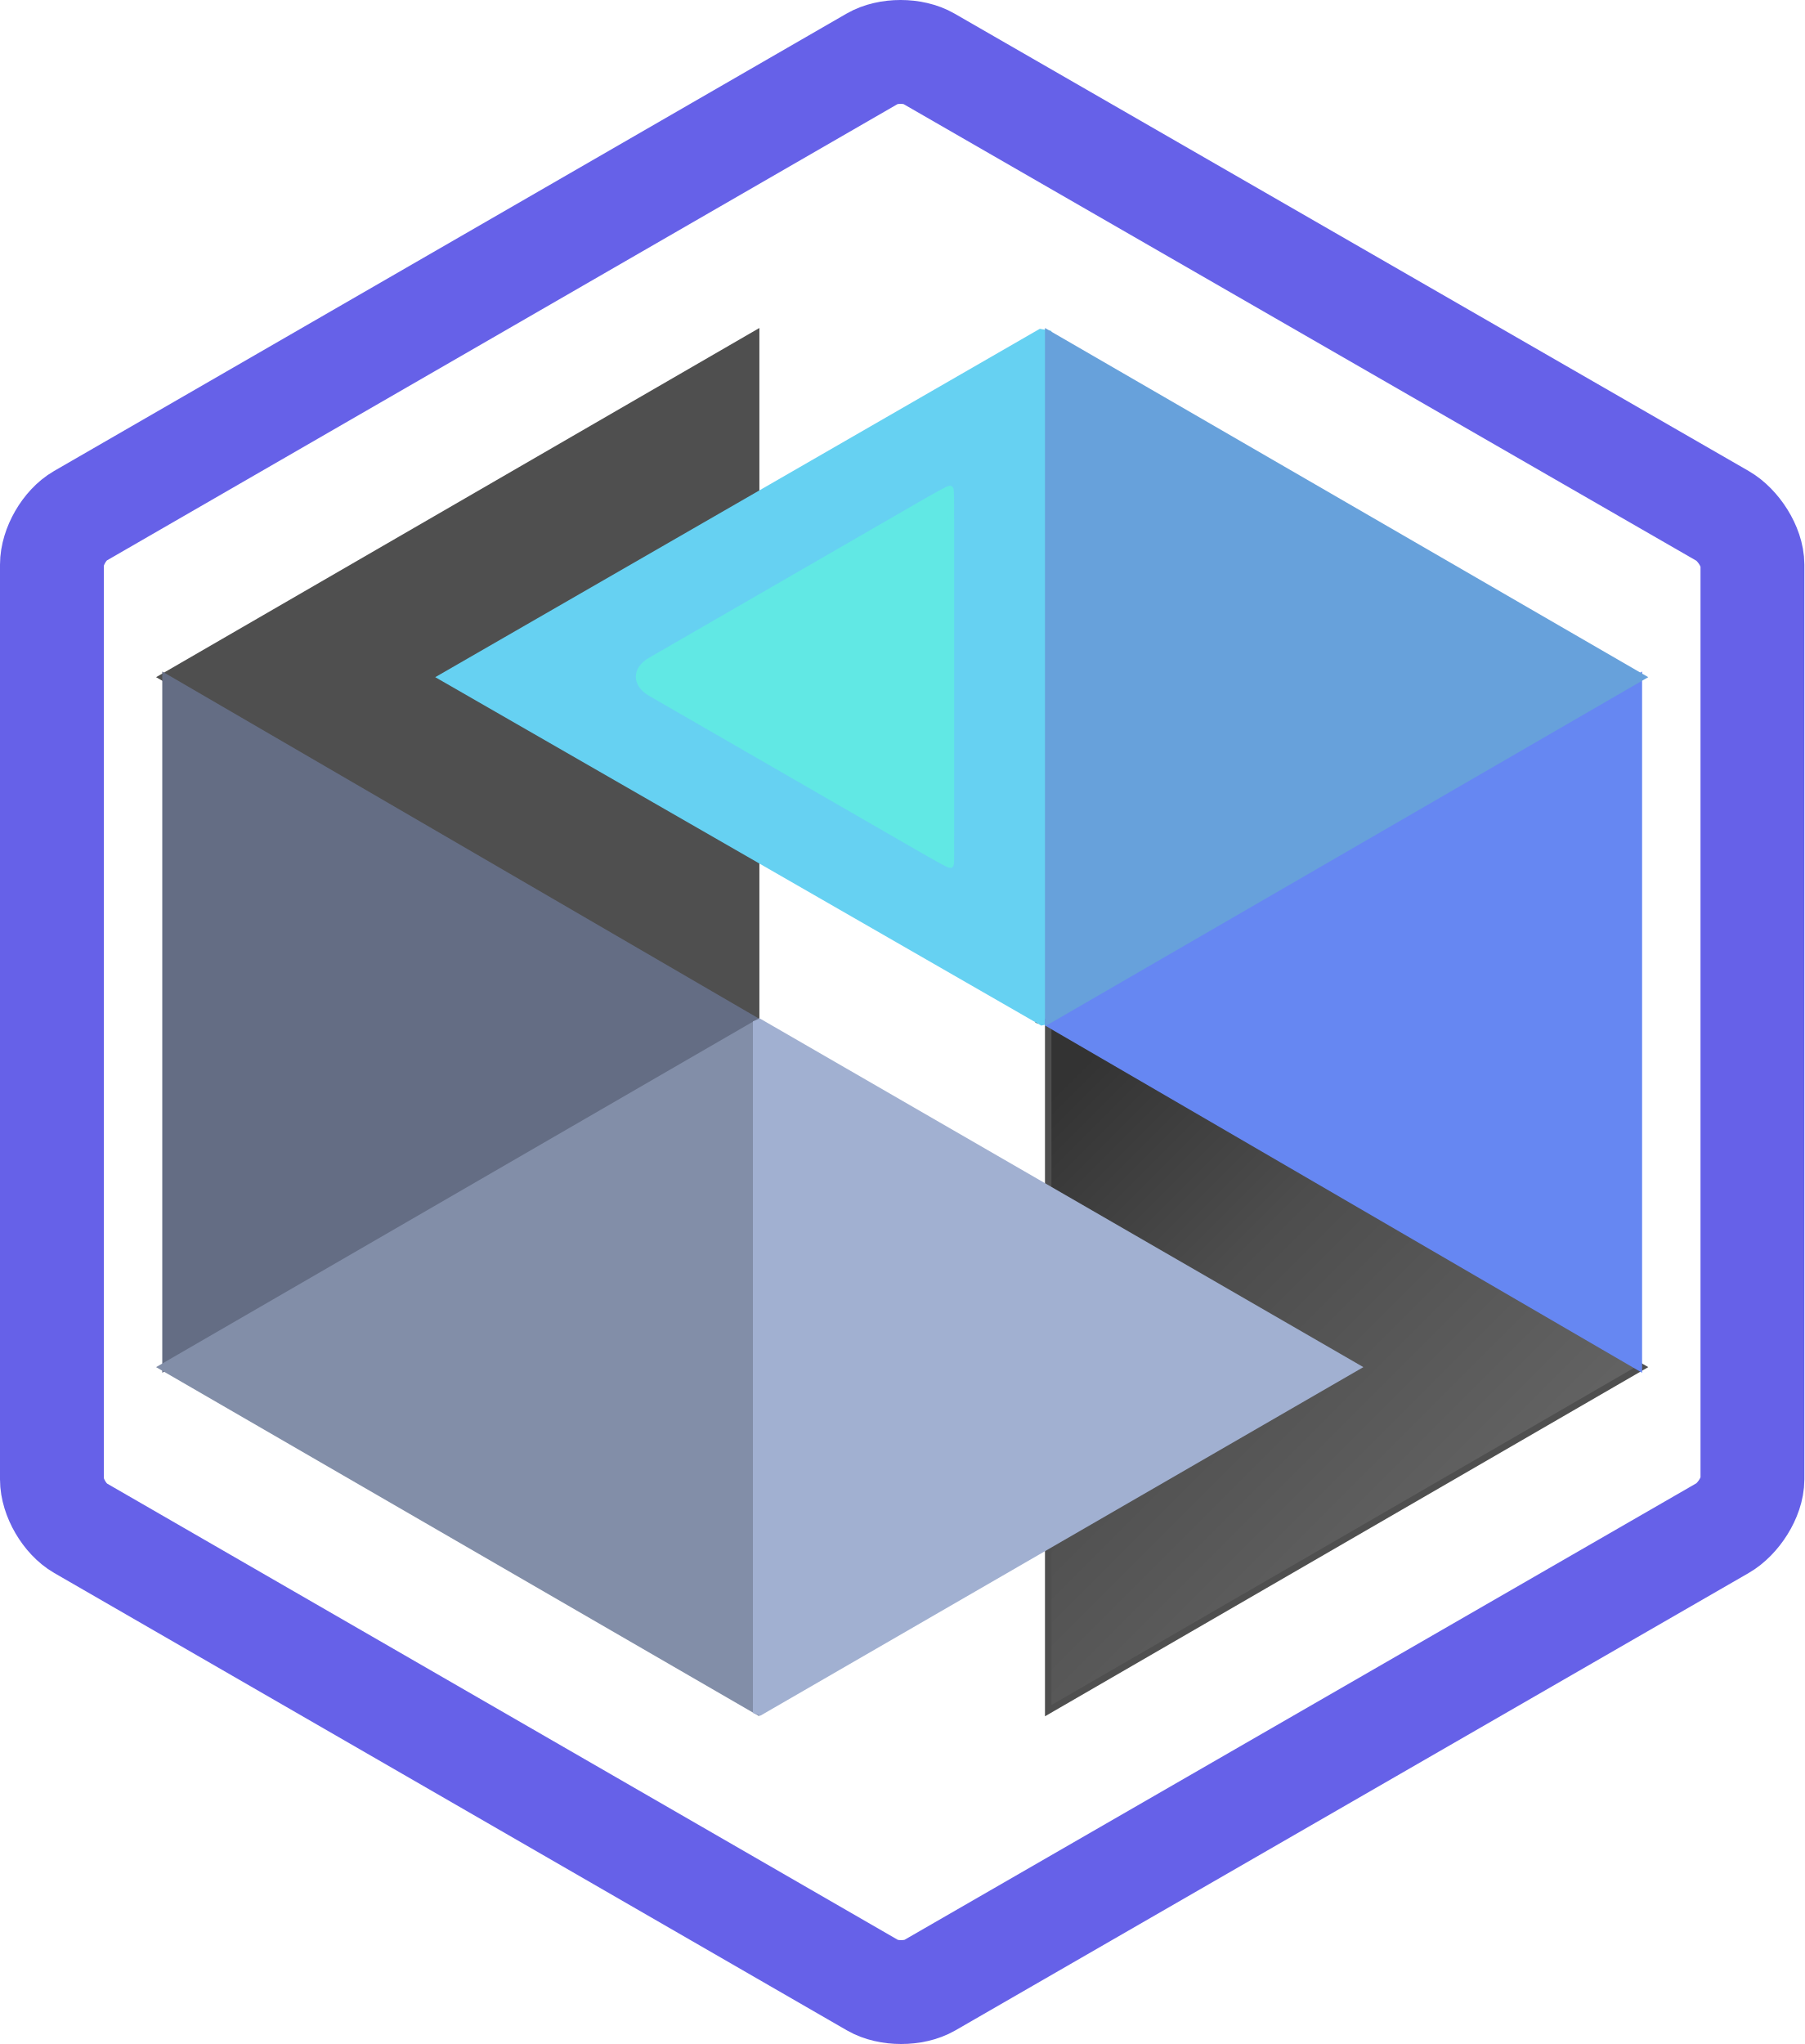
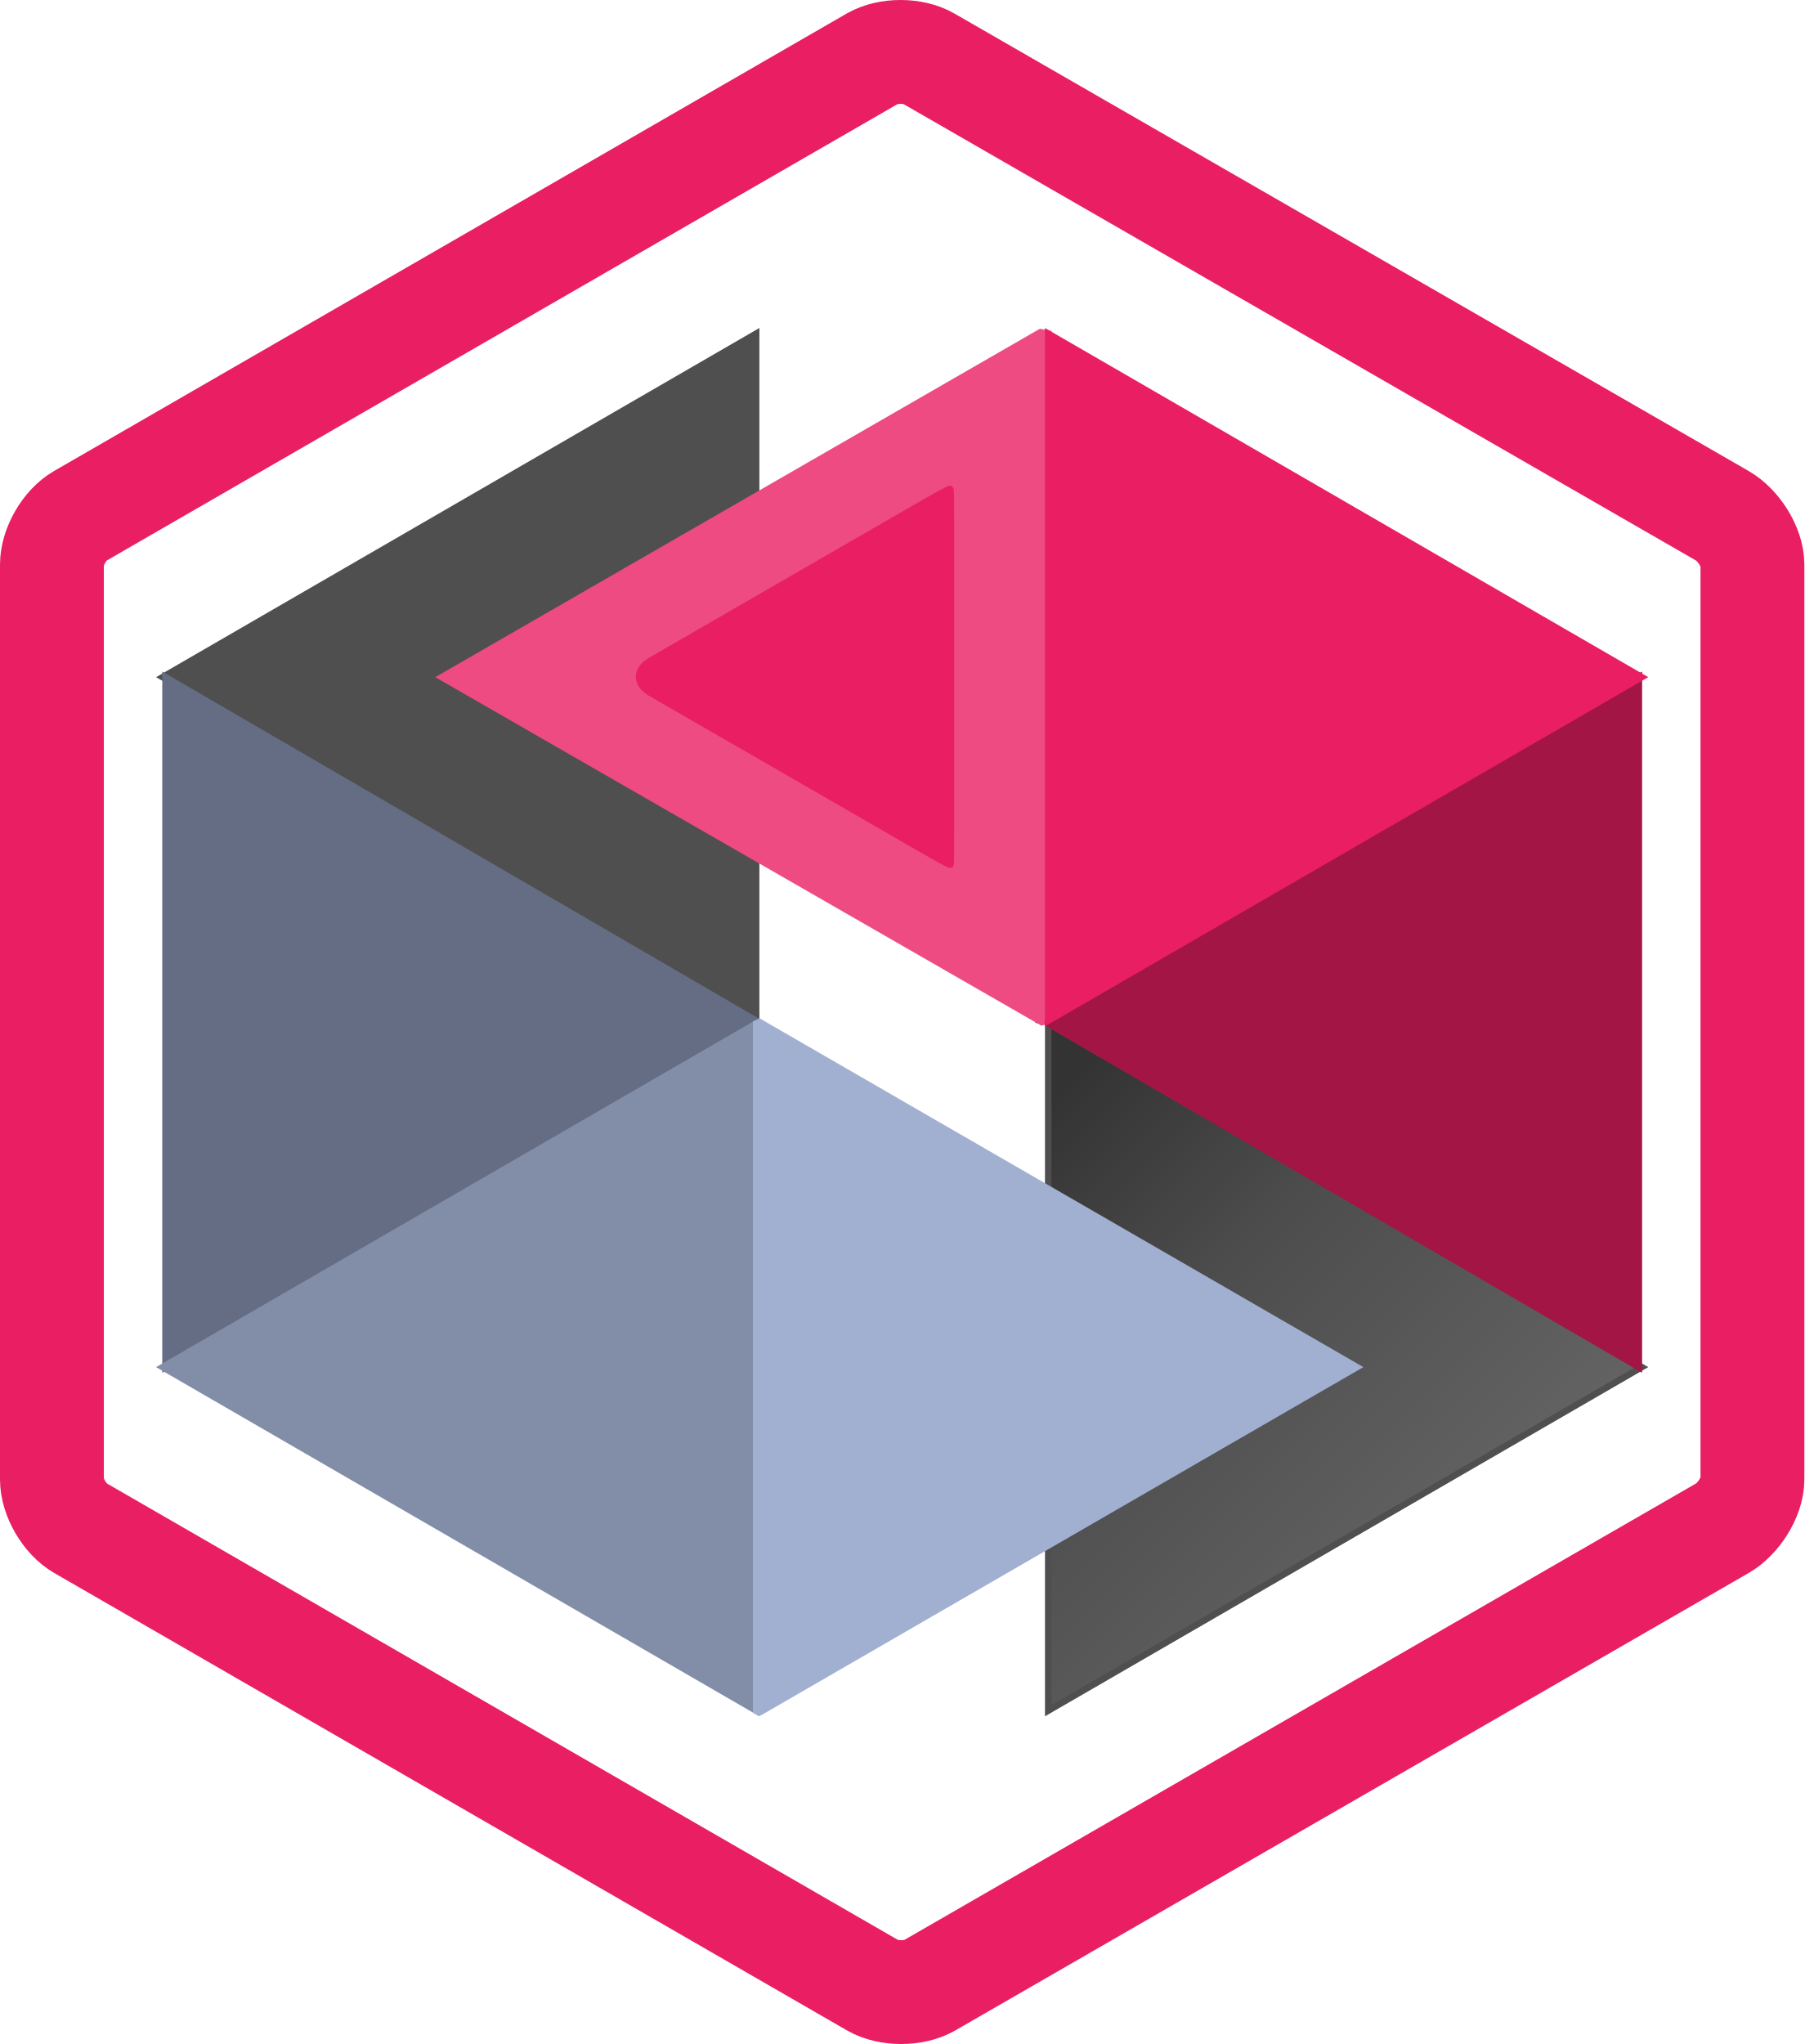
<svg xmlns="http://www.w3.org/2000/svg" version="1.1" id="Layer_1" x="0px" y="0px" width="278px" height="314.876px" viewBox="0 0 278 314.876" enable-background="new 0 0 278 314.876" xml:space="preserve">
  <g>
-     <path fill="none" stroke="#6661E8" stroke-width="16" stroke-miterlimit="10" d="M270,227.892c0,2.75-2.198,6.125-4.58,7.499   l-122.215,70.455c-2.383,1.374-6.343,1.374-8.725,0L12.36,235.391C9.978,234.017,8,230.642,8,227.892V86.985   c0-2.75,1.947-6.125,4.329-7.499L134.419,9.031c2.382-1.375,6.28-1.375,8.661,0l122.34,70.455c2.382,1.375,4.58,4.749,4.58,7.499   V227.892z" />
+     <path fill="none" stroke="#E91E63" stroke-width="16" stroke-miterlimit="10" d="M270,227.892c0,2.75-2.198,6.125-4.58,7.499   l-122.215,70.455c-2.383,1.374-6.343,1.374-8.725,0L12.36,235.391C9.978,234.017,8,230.642,8,227.892V86.985   c0-2.75,1.947-6.125,4.329-7.499L134.419,9.031c2.382-1.375,6.28-1.375,8.661,0l122.34,70.455c2.382,1.375,4.58,4.749,4.58,7.499   V227.892z" />
  </g>
  <g>
    <polygon fill="#4F4F4F" stroke="#4F4F4F" stroke-miterlimit="10" points="116.5,51.393 25.048,104.317 116.5,157.242  " />
    <line x1="116.587" y1="157.242" x2="117.06" y2="157.461" />
    <line x1="117.154" y1="51.174" x2="116.587" y2="51.393" />
    <polygon points="116.965,157.68 117.343,157.461 116.965,157.242  " />
    <polygon fill="#646D84" stroke="#646D84" stroke-miterlimit="10" points="116.5,157.242 25.5,104.317 25.5,210.604 116.5,157.68     " />
    <polygon fill="#828EA8" stroke="#828EA8" stroke-miterlimit="10" points="25.048,210.604 116.5,263.528 116.5,157.68  " />
  </g>
  <g>
    <linearGradient id="SVGID_1_" gradientUnits="userSpaceOnUse" x1="150.436" y1="180.277" x2="222.625" y2="252.466">
      <stop offset="0" style="stop-color:#333333" />
      <stop offset="0.376" style="stop-color:#4D4D4D" />
      <stop offset="1" style="stop-color:#666666" />
    </linearGradient>
    <polygon fill="url(#SVGID_1_)" stroke="#4F4F4F" stroke-miterlimit="10" points="161.5,263.528 252.951,210.604 161.5,157.68  " />
    <polygon points="159.856,157.242 159.479,157.461 159.856,157.68  " />
-     <polygon fill="#66D1F2" stroke="#66D1F2" stroke-miterlimit="10" points="161.5,157.242 161.5,51.393 160.3,51.174 68.061,104.317    160.506,157.461  " />
-     <polygon fill="#6687F2" stroke="#6687F2" stroke-miterlimit="10" points="161.5,157.68 252.5,210.604 252.5,104.317 161.5,157.242     " />
-     <polygon fill="#67A1DB" stroke="#67A1DB" stroke-miterlimit="10" points="252.951,104.317 161.5,51.393 161.5,157.242  " />
+     <polygon fill="#ED4B82" stroke="#ED4B82" stroke-miterlimit="10" points="161.5,157.242 161.5,51.393 160.3,51.174 68.061,104.317    160.506,157.461  " />
+     <polygon fill="#A31545" stroke="#A31545" stroke-miterlimit="10" points="161.5,157.68 252.5,210.604 252.5,104.317 161.5,157.242     " />
+     <polygon fill="#E91E63" stroke="#E91E63" stroke-miterlimit="10" points="252.951,104.317 161.5,51.393 161.5,157.242  " />
  </g>
  <polygon fill="#A1B0D1" stroke="#A1B0D1" stroke-miterlimit="10" points="116.5,157.68 116.5,263.528 117.11,263.747   209.056,210.604 117.052,157.461 " />
  <g>
-     <path fill="#61E8E4" d="M146.67,133.216c0.131-0.033,0.33-2.31,0.33-5.06V80.377c0-2.75-0.219-5.027-0.375-5.06   s-2.278,1.064-4.66,2.438l-41.666,24.014c-2.382,1.374-2.393,3.62-0.01,4.992l41.771,24.02   C144.442,132.152,146.539,133.248,146.67,133.216z" />
-     <path fill="none" stroke="#61E8E4" stroke-miterlimit="10" d="M146.42,133.216c0.131-0.033,0.08-2.31,0.08-5.06V80.377   c0-2.75,0.031-5.027-0.125-5.06s-2.153,1.064-4.535,2.438l-41.604,24.014c-2.382,1.374-2.362,3.62,0.021,4.992l41.661,24.02   C144.302,132.152,146.289,133.248,146.42,133.216z" />
+     <path fill="#E91E63" d="M146.67,133.216c0.131-0.033,0.33-2.31,0.33-5.06V80.377c0-2.75-0.219-5.027-0.375-5.06   s-2.278,1.064-4.66,2.438l-41.666,24.014c-2.382,1.374-2.393,3.62-0.01,4.992l41.771,24.02   C144.442,132.152,146.539,133.248,146.67,133.216z" />
+     <path fill="none" stroke="#E91E63" stroke-miterlimit="10" d="M146.42,133.216c0.131-0.033,0.08-2.31,0.08-5.06V80.377   c0-2.75,0.031-5.027-0.125-5.06s-2.153,1.064-4.535,2.438l-41.604,24.014c-2.382,1.374-2.362,3.62,0.021,4.992l41.661,24.02   C144.302,132.152,146.289,133.248,146.42,133.216z" />
  </g>
</svg>
